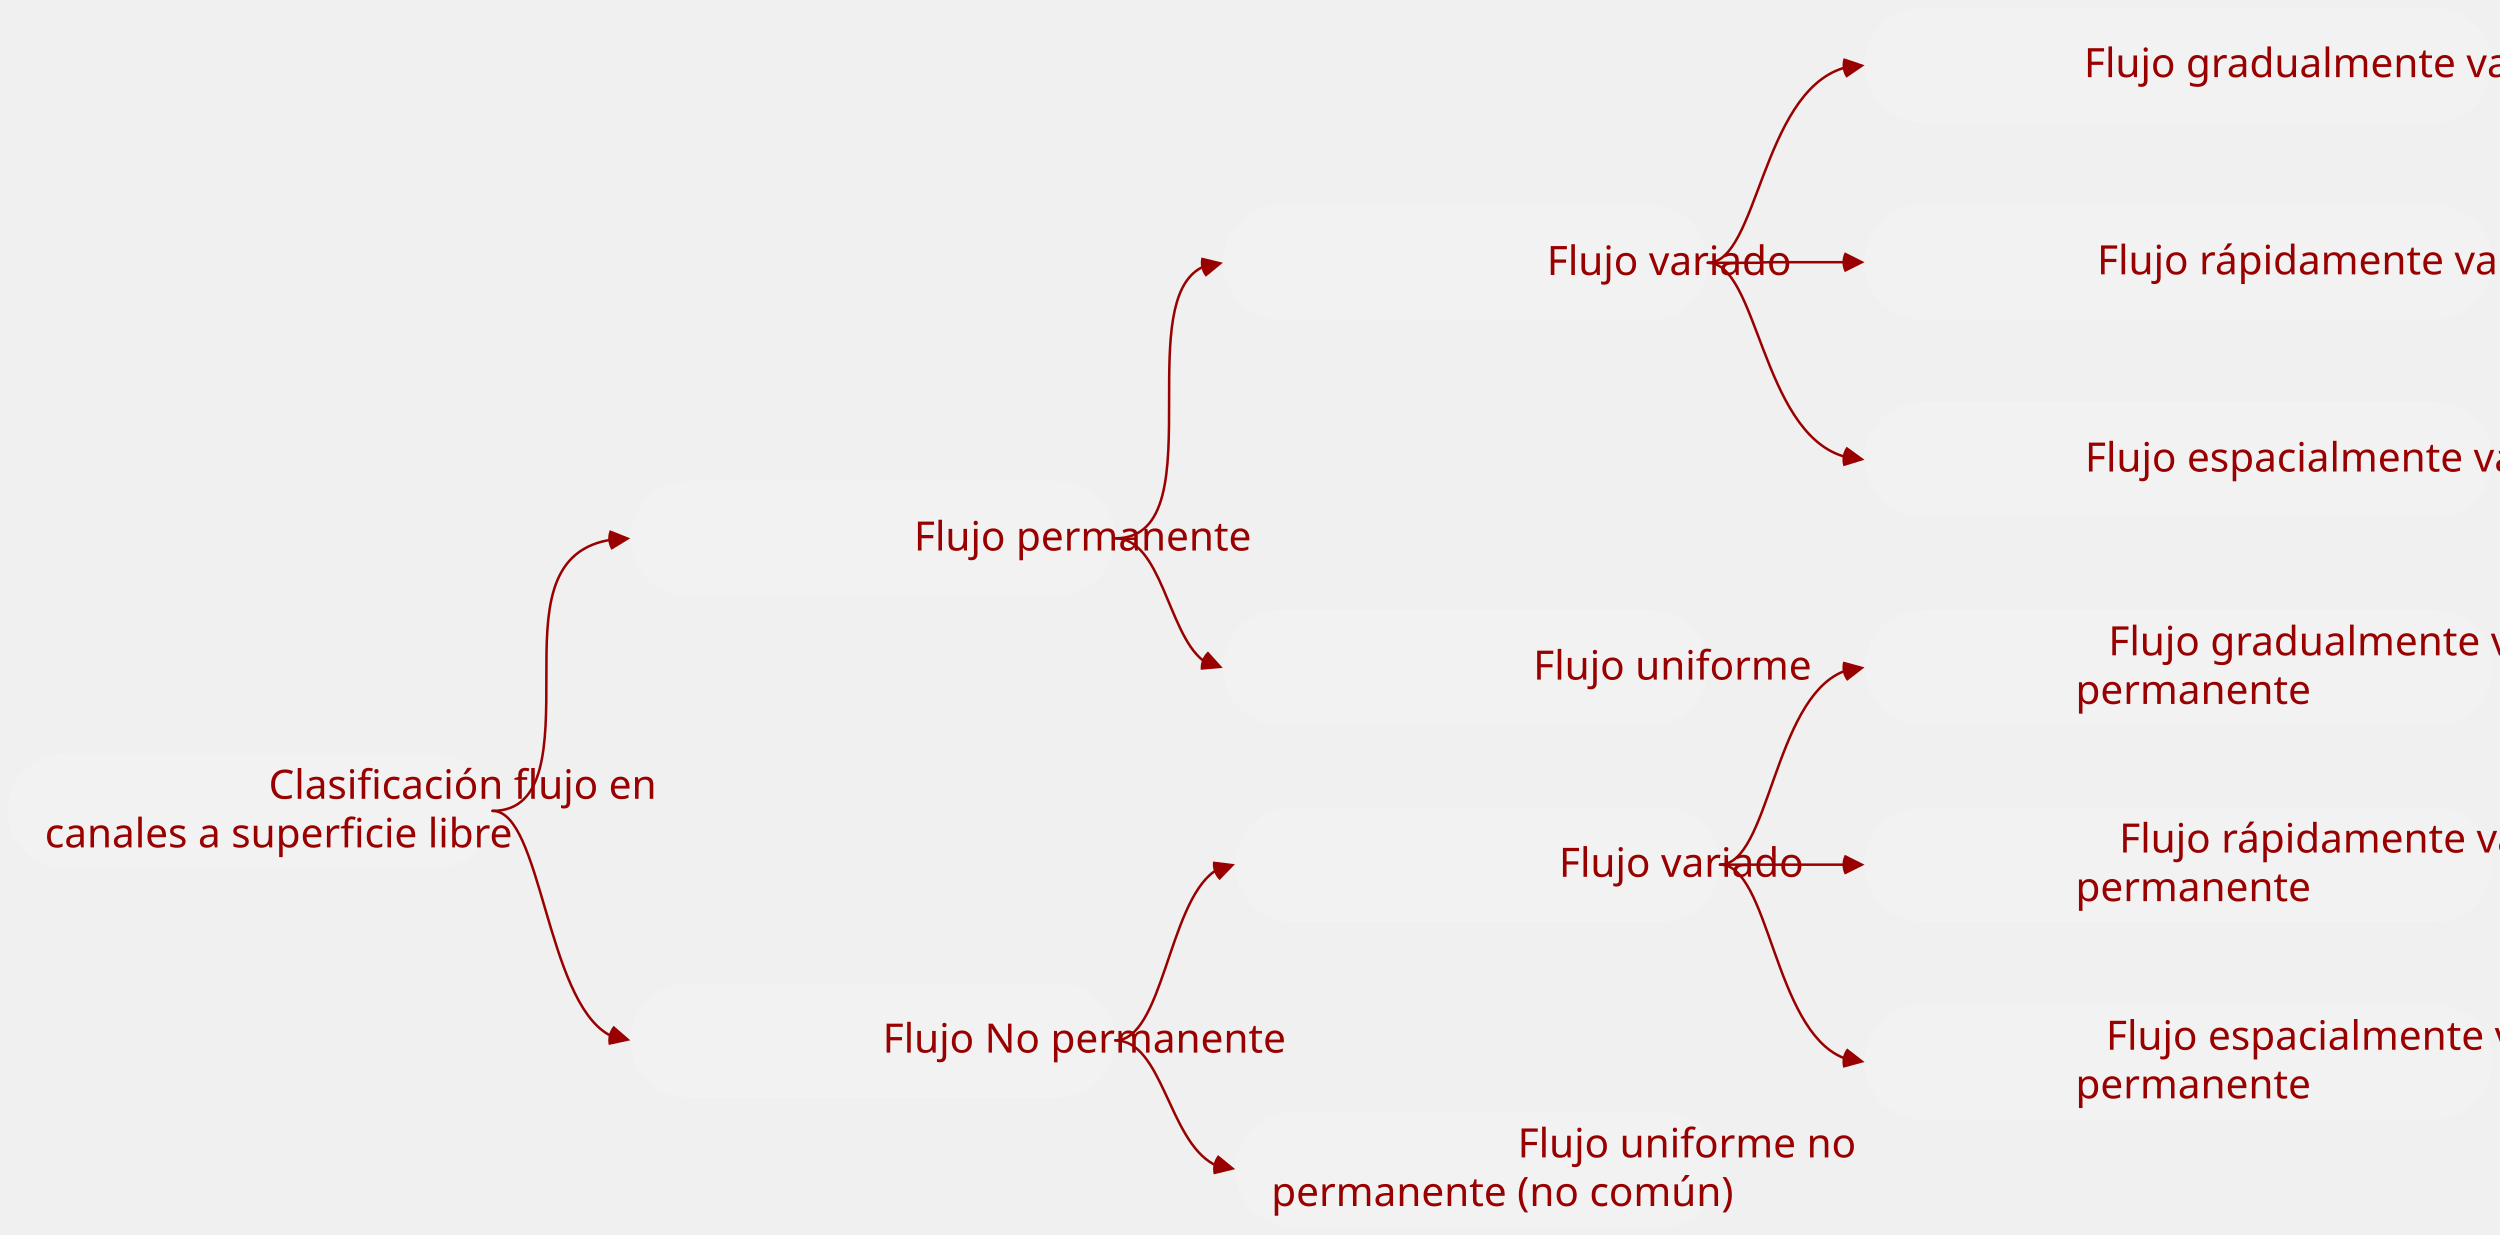
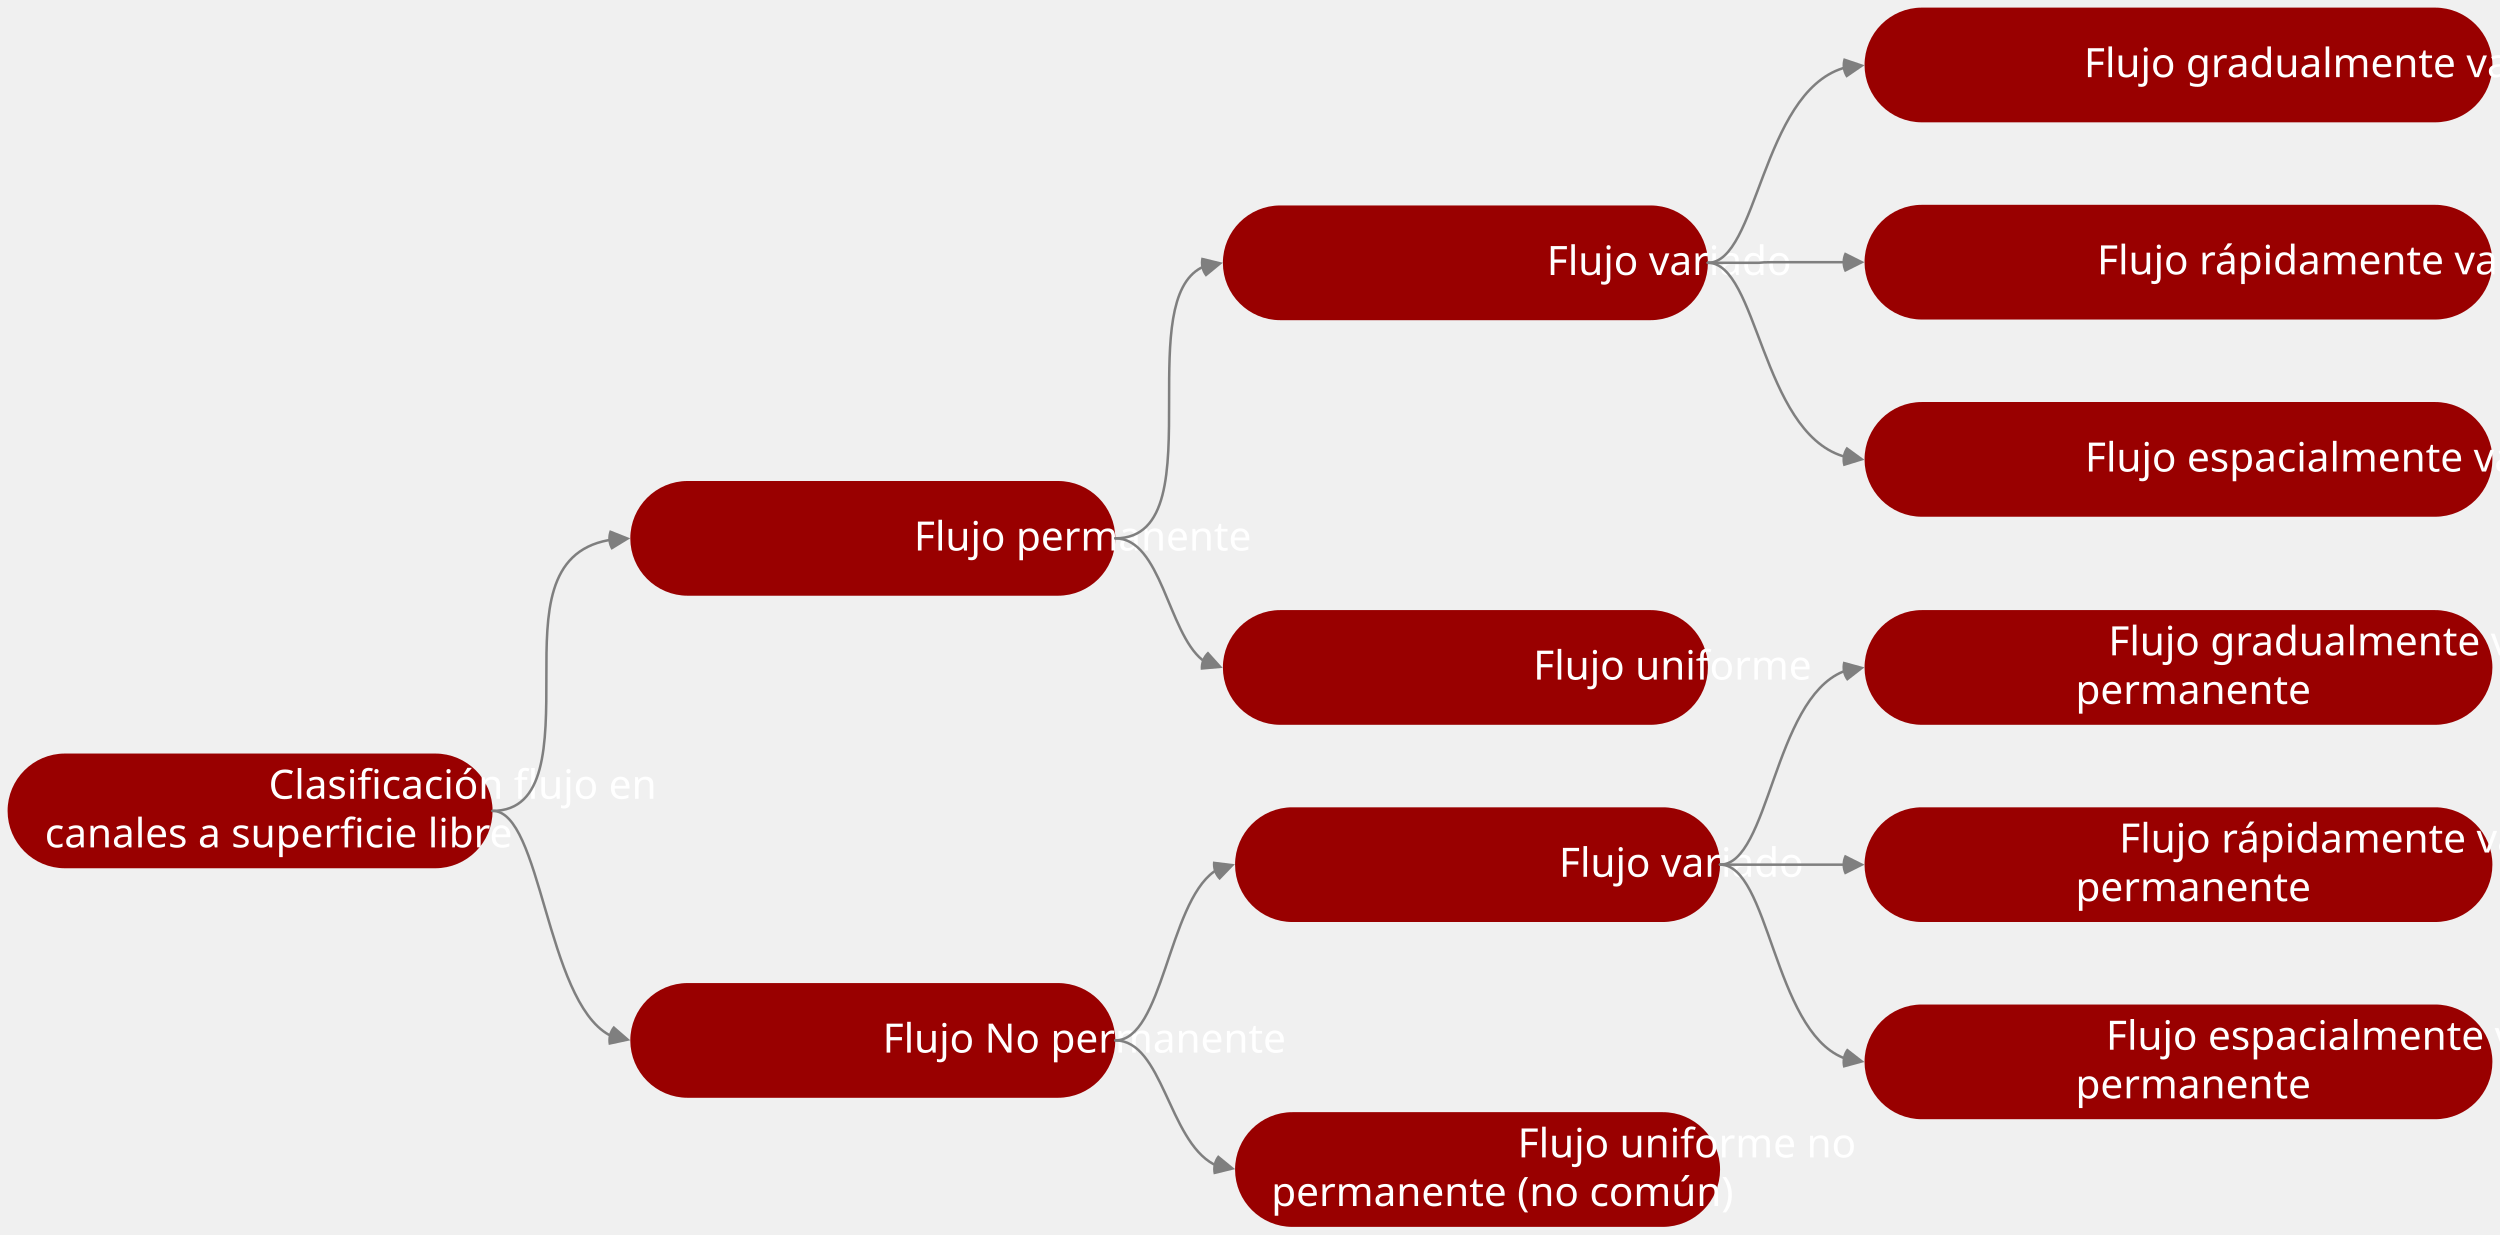
<svg xmlns="http://www.w3.org/2000/svg" xmlns:ns1="http://schemas.microsoft.com/visio/2003/SVGExtensions/" xmlns:xlink="http://www.w3.org/1999/xlink" width="6.861in" height="3.388in" viewBox="0 0 494.02 243.945" xml:space="preserve" color-interpolation-filters="sRGB" class="st7">
  <ns1:documentProperties ns1:langID="1033" ns1:metric="true" ns1:viewMarkup="false" />
  <style type="text/css">
	
- 		.st1 {fill:#f2f2f2;stroke:none;stroke-width:1.5}
- 		.st2 {fill:#990000;font-family:Segoe UI Light;font-size:0.667em}
+ 		.st1 {fill:#990000;stroke:none;stroke-width:1.5}
+ 		.st2 {fill:#ffffff;font-family:Segoe UI Light;font-size:0.667em}
		.st3 {font-size:1em}
- 		.st4 {marker-end:url(#mrkr6-50);stroke:#990000;stroke-linecap:round;stroke-linejoin:round;stroke-width:0.5}
- 		.st5 {fill:#990000;fill-opacity:1;stroke:#990000;stroke-opacity:1;stroke-width:0.258}
- 		.st6 {marker-end:url(#mrkr6-86);stroke:#990000;stroke-linecap:round;stroke-linejoin:round;stroke-width:0.5}
+ 		.st4 {marker-end:url(#mrkr6-50);stroke:#7f7f7f;stroke-linecap:round;stroke-linejoin:round;stroke-width:0.5}
+ 		.st5 {fill:#7f7f7f;fill-opacity:1;stroke:#7f7f7f;stroke-opacity:1;stroke-width:0.258}
+ 		.st6 {marker-end:url(#mrkr6-86);stroke:#7f7f7f;stroke-linecap:round;stroke-linejoin:round;stroke-width:0.5}
		.st7 {fill:none;fill-rule:evenodd;font-size:12px;overflow:visible;stroke-linecap:square;stroke-miterlimit:3}
	
	</style>
  <defs id="Markers">
    <g id="lend6">
      <path d="M 2 1 L 0 0 L 2.012 -1.006 C 2.329 -0.373 2.329 0.373 2.012 1.006 " style="stroke:none" />
    </g>
    <marker id="mrkr6-50" class="st5" ns1:arrowType="6" ns1:arrowSize="0" ns1:setback="8.01" refX="-8.01" orient="auto" markerUnits="strokeWidth" overflow="visible">
      <use xlink:href="#lend6" transform="scale(-3.88,-3.88) " />
    </marker>
    <marker id="mrkr6-86" class="st5" ns1:arrowType="6" ns1:arrowSize="0" ns1:setback="8.73" refX="-8.73" orient="auto" markerUnits="strokeWidth" overflow="visible">
      <use xlink:href="#lend6" transform="scale(-3.88,-3.88) " />
    </marker>
  </defs>
  <g ns1:mID="0" ns1:index="1" ns1:groupContext="foregroundPage">
    <ns1:pageProperties ns1:drawingScale="0.0393701" ns1:pageScale="0.0393701" ns1:drawingUnits="24" ns1:shadowOffsetX="8.50394" ns1:shadowOffsetY="-8.50394" />
    <ns1:layer ns1:name="Connector" ns1:index="0" />
-     <g id="shape302-1" ns1:mID="302" ns1:groupContext="shape" transform="translate(1.5,-72.3661)">
+     <g id="shape276-1" ns1:mID="276" ns1:groupContext="shape" transform="translate(1.5,-72.3661)">
      <ns1:userDefs>
        <ns1:ud ns1:nameU="CTypeTopLeftSnip" ns1:prompt="" ns1:val="VT0(0):5" />
        <ns1:ud ns1:nameU="CTypeTopRightSnip" ns1:prompt="" ns1:val="VT0(0):5" />
        <ns1:ud ns1:nameU="CTypeBotLeftSnip" ns1:prompt="" ns1:val="VT0(0):5" />
        <ns1:ud ns1:nameU="CTypeBotRightSnip" ns1:prompt="" ns1:val="VT0(0):5" />
        <ns1:ud ns1:nameU="CornerLockHoriz" ns1:prompt="" ns1:val="VT0(1):5" />
        <ns1:ud ns1:nameU="CornerLockVert" ns1:prompt="" ns1:val="VT0(1):5" />
        <ns1:ud ns1:nameU="CornerLockDiag" ns1:prompt="" ns1:val="VT0(0):5" />
        <ns1:ud ns1:nameU="TopLeftOffset" ns1:prompt="" ns1:val="VT0(0.15748031496063):24" />
        <ns1:ud ns1:nameU="TopRightOffset" ns1:prompt="" ns1:val="VT0(0.15748031496063):24" />
        <ns1:ud ns1:nameU="BotLeftOffset" ns1:prompt="" ns1:val="VT0(0.15748031496063):24" />
        <ns1:ud ns1:nameU="BotRightOffset" ns1:prompt="" ns1:val="VT0(0.15748031496063):24" />
        <ns1:ud ns1:nameU="visVersion" ns1:prompt="" ns1:val="VT0(15):26" />
      </ns1:userDefs>
      <ns1:textBlock ns1:margins="rect(2,2,2,2)" ns1:tabSpace="42.5197" />
      <ns1:textRect cx="47.92" cy="232.606" width="95.84" height="22.677" />
      <path d="M11.34 243.94 L84.5 243.94 A11.338 11.338 -180 0 0 95.84 232.61 A11.338 11.338 -180 0 0 84.5 221.27 L11.34        221.27 A11.338 11.338 -180 0 0 0 232.61 A11.338 11.338 -180 0 0 11.34 243.94 Z" class="st1" />
      <text x="14.13" y="230.21" class="st2" ns1:langID="1033">
        <ns1:paragraph ns1:horizAlign="1" />
        <ns1:tabList />Clasificación flujo en <tspan x="7.36" dy="1.2em" class="st3">canales a superficie libre</tspan>
      </text>
    </g>
-     <g id="shape303-5" ns1:mID="303" ns1:groupContext="shape" transform="translate(124.554,-126.224)">
+     <g id="shape277-5" ns1:mID="277" ns1:groupContext="shape" transform="translate(124.554,-126.224)">
      <ns1:userDefs>
        <ns1:ud ns1:nameU="CTypeTopLeftSnip" ns1:prompt="" ns1:val="VT0(0):5" />
        <ns1:ud ns1:nameU="CTypeTopRightSnip" ns1:prompt="" ns1:val="VT0(0):5" />
        <ns1:ud ns1:nameU="CTypeBotLeftSnip" ns1:prompt="" ns1:val="VT0(0):5" />
        <ns1:ud ns1:nameU="CTypeBotRightSnip" ns1:prompt="" ns1:val="VT0(0):5" />
        <ns1:ud ns1:nameU="CornerLockHoriz" ns1:prompt="" ns1:val="VT0(1):5" />
        <ns1:ud ns1:nameU="CornerLockVert" ns1:prompt="" ns1:val="VT0(1):5" />
        <ns1:ud ns1:nameU="CornerLockDiag" ns1:prompt="" ns1:val="VT0(0):5" />
        <ns1:ud ns1:nameU="TopLeftOffset" ns1:prompt="" ns1:val="VT0(0.15748031496063):24" />
        <ns1:ud ns1:nameU="TopRightOffset" ns1:prompt="" ns1:val="VT0(0.15748031496063):24" />
        <ns1:ud ns1:nameU="BotLeftOffset" ns1:prompt="" ns1:val="VT0(0.15748031496063):24" />
        <ns1:ud ns1:nameU="BotRightOffset" ns1:prompt="" ns1:val="VT0(0.15748031496063):24" />
        <ns1:ud ns1:nameU="visVersion" ns1:prompt="" ns1:val="VT0(15):26" />
      </ns1:userDefs>
      <ns1:textBlock ns1:margins="rect(2,2,2,2)" ns1:tabSpace="42.5197" />
      <ns1:textRect cx="47.92" cy="232.606" width="95.84" height="22.677" />
      <path d="M11.34 243.94 L84.5 243.94 A11.338 11.338 -180 0 0 95.84 232.61 A11.338 11.338 -180 0 0 84.5 221.27 L11.34        221.27 A11.338 11.338 -180 0 0 0 232.61 A11.338 11.338 -180 0 0 11.34 243.94 Z" class="st1" />
      <text x="18.59" y="235.01" class="st2" ns1:langID="1033">
        <ns1:paragraph ns1:horizAlign="1" />
        <ns1:tabList />Flujo permanente</text>
    </g>
-     <g id="shape304-8" ns1:mID="304" ns1:groupContext="shape" transform="translate(124.554,-27.0118)">
+     <g id="shape278-8" ns1:mID="278" ns1:groupContext="shape" transform="translate(124.554,-27.0118)">
      <ns1:userDefs>
        <ns1:ud ns1:nameU="CTypeTopLeftSnip" ns1:prompt="" ns1:val="VT0(0):5" />
        <ns1:ud ns1:nameU="CTypeTopRightSnip" ns1:prompt="" ns1:val="VT0(0):5" />
        <ns1:ud ns1:nameU="CTypeBotLeftSnip" ns1:prompt="" ns1:val="VT0(0):5" />
        <ns1:ud ns1:nameU="CTypeBotRightSnip" ns1:prompt="" ns1:val="VT0(0):5" />
        <ns1:ud ns1:nameU="CornerLockHoriz" ns1:prompt="" ns1:val="VT0(1):5" />
        <ns1:ud ns1:nameU="CornerLockVert" ns1:prompt="" ns1:val="VT0(1):5" />
        <ns1:ud ns1:nameU="CornerLockDiag" ns1:prompt="" ns1:val="VT0(0):5" />
        <ns1:ud ns1:nameU="TopLeftOffset" ns1:prompt="" ns1:val="VT0(0.15748031496063):24" />
        <ns1:ud ns1:nameU="TopRightOffset" ns1:prompt="" ns1:val="VT0(0.15748031496063):24" />
        <ns1:ud ns1:nameU="BotLeftOffset" ns1:prompt="" ns1:val="VT0(0.15748031496063):24" />
        <ns1:ud ns1:nameU="BotRightOffset" ns1:prompt="" ns1:val="VT0(0.15748031496063):24" />
        <ns1:ud ns1:nameU="visVersion" ns1:prompt="" ns1:val="VT0(15):26" />
      </ns1:userDefs>
      <ns1:textBlock ns1:margins="rect(2,2,2,2)" ns1:tabSpace="42.5197" />
      <ns1:textRect cx="47.92" cy="232.606" width="95.84" height="22.677" />
      <path d="M11.34 243.94 L84.5 243.94 A11.338 11.338 -180 0 0 95.84 232.61 A11.338 11.338 -180 0 0 84.5 221.27 L11.34        221.27 A11.338 11.338 -180 0 0 0 232.61 A11.338 11.338 -180 0 0 11.34 243.94 Z" class="st1" />
      <text x="12.41" y="235.01" class="st2" ns1:langID="1033">
        <ns1:paragraph ns1:horizAlign="1" />
        <ns1:tabList />Flujo No permanente</text>
    </g>
-     <g id="shape305-11" ns1:mID="305" ns1:groupContext="shape" transform="translate(241.654,-180.673)">
+     <g id="shape279-11" ns1:mID="279" ns1:groupContext="shape" transform="translate(241.654,-180.673)">
      <ns1:userDefs>
        <ns1:ud ns1:nameU="CTypeTopLeftSnip" ns1:prompt="" ns1:val="VT0(0):5" />
        <ns1:ud ns1:nameU="CTypeTopRightSnip" ns1:prompt="" ns1:val="VT0(0):5" />
        <ns1:ud ns1:nameU="CTypeBotLeftSnip" ns1:prompt="" ns1:val="VT0(0):5" />
        <ns1:ud ns1:nameU="CTypeBotRightSnip" ns1:prompt="" ns1:val="VT0(0):5" />
        <ns1:ud ns1:nameU="CornerLockHoriz" ns1:prompt="" ns1:val="VT0(1):5" />
        <ns1:ud ns1:nameU="CornerLockVert" ns1:prompt="" ns1:val="VT0(1):5" />
        <ns1:ud ns1:nameU="CornerLockDiag" ns1:prompt="" ns1:val="VT0(0):5" />
        <ns1:ud ns1:nameU="TopLeftOffset" ns1:prompt="" ns1:val="VT0(0.15748031496063):24" />
        <ns1:ud ns1:nameU="TopRightOffset" ns1:prompt="" ns1:val="VT0(0.15748031496063):24" />
        <ns1:ud ns1:nameU="BotLeftOffset" ns1:prompt="" ns1:val="VT0(0.15748031496063):24" />
        <ns1:ud ns1:nameU="BotRightOffset" ns1:prompt="" ns1:val="VT0(0.15748031496063):24" />
        <ns1:ud ns1:nameU="visVersion" ns1:prompt="" ns1:val="VT0(15):26" />
      </ns1:userDefs>
      <ns1:textBlock ns1:margins="rect(2,2,2,2)" ns1:tabSpace="42.5197" />
      <ns1:textRect cx="47.92" cy="232.606" width="95.84" height="22.677" />
      <path d="M11.34 243.94 L84.5 243.94 A11.338 11.338 -180 0 0 95.84 232.61 A11.338 11.338 -180 0 0 84.5 221.27 L11.34        221.27 A11.338 11.338 -180 0 0 0 232.61 A11.338 11.338 -180 0 0 11.34 243.94 Z" class="st1" />
      <text x="26.55" y="235.01" class="st2" ns1:langID="1033">
        <ns1:paragraph ns1:horizAlign="1" />
        <ns1:tabList />Flujo variado</text>
    </g>
-     <g id="shape306-14" ns1:mID="306" ns1:groupContext="shape" transform="translate(241.654,-100.713)">
+     <g id="shape280-14" ns1:mID="280" ns1:groupContext="shape" transform="translate(241.654,-100.713)">
      <ns1:userDefs>
        <ns1:ud ns1:nameU="CTypeTopLeftSnip" ns1:prompt="" ns1:val="VT0(0):5" />
        <ns1:ud ns1:nameU="CTypeTopRightSnip" ns1:prompt="" ns1:val="VT0(0):5" />
        <ns1:ud ns1:nameU="CTypeBotLeftSnip" ns1:prompt="" ns1:val="VT0(0):5" />
        <ns1:ud ns1:nameU="CTypeBotRightSnip" ns1:prompt="" ns1:val="VT0(0):5" />
        <ns1:ud ns1:nameU="CornerLockHoriz" ns1:prompt="" ns1:val="VT0(1):5" />
        <ns1:ud ns1:nameU="CornerLockVert" ns1:prompt="" ns1:val="VT0(1):5" />
        <ns1:ud ns1:nameU="CornerLockDiag" ns1:prompt="" ns1:val="VT0(0):5" />
        <ns1:ud ns1:nameU="TopLeftOffset" ns1:prompt="" ns1:val="VT0(0.15748031496063):24" />
        <ns1:ud ns1:nameU="TopRightOffset" ns1:prompt="" ns1:val="VT0(0.15748031496063):24" />
        <ns1:ud ns1:nameU="BotLeftOffset" ns1:prompt="" ns1:val="VT0(0.15748031496063):24" />
        <ns1:ud ns1:nameU="BotRightOffset" ns1:prompt="" ns1:val="VT0(0.15748031496063):24" />
        <ns1:ud ns1:nameU="visVersion" ns1:prompt="" ns1:val="VT0(15):26" />
      </ns1:userDefs>
      <ns1:textBlock ns1:margins="rect(2,2,2,2)" ns1:tabSpace="42.5197" />
      <ns1:textRect cx="47.92" cy="232.606" width="95.84" height="22.677" />
      <path d="M11.34 243.94 L84.5 243.94 A11.338 11.338 -180 0 0 95.84 232.61 A11.338 11.338 -180 0 0 84.5 221.27 L11.34        221.27 A11.338 11.338 -180 0 0 0 232.61 A11.338 11.338 -180 0 0 11.34 243.94 Z" class="st1" />
      <text x="23.86" y="235.01" class="st2" ns1:langID="1033">
        <ns1:paragraph ns1:horizAlign="1" />
        <ns1:tabList />Flujo uniforme</text>
    </g>
-     <g id="shape307-17" ns1:mID="307" ns1:groupContext="shape" transform="translate(244.059,-61.7433)">
+     <g id="shape281-17" ns1:mID="281" ns1:groupContext="shape" transform="translate(244.059,-61.7433)">
      <ns1:userDefs>
        <ns1:ud ns1:nameU="CTypeTopLeftSnip" ns1:prompt="" ns1:val="VT0(0):5" />
        <ns1:ud ns1:nameU="CTypeTopRightSnip" ns1:prompt="" ns1:val="VT0(0):5" />
        <ns1:ud ns1:nameU="CTypeBotLeftSnip" ns1:prompt="" ns1:val="VT0(0):5" />
        <ns1:ud ns1:nameU="CTypeBotRightSnip" ns1:prompt="" ns1:val="VT0(0):5" />
        <ns1:ud ns1:nameU="CornerLockHoriz" ns1:prompt="" ns1:val="VT0(1):5" />
        <ns1:ud ns1:nameU="CornerLockVert" ns1:prompt="" ns1:val="VT0(1):5" />
        <ns1:ud ns1:nameU="CornerLockDiag" ns1:prompt="" ns1:val="VT0(0):5" />
        <ns1:ud ns1:nameU="TopLeftOffset" ns1:prompt="" ns1:val="VT0(0.15748031496063):24" />
        <ns1:ud ns1:nameU="TopRightOffset" ns1:prompt="" ns1:val="VT0(0.15748031496063):24" />
        <ns1:ud ns1:nameU="BotLeftOffset" ns1:prompt="" ns1:val="VT0(0.15748031496063):24" />
        <ns1:ud ns1:nameU="BotRightOffset" ns1:prompt="" ns1:val="VT0(0.15748031496063):24" />
        <ns1:ud ns1:nameU="visVersion" ns1:prompt="" ns1:val="VT0(15):26" />
      </ns1:userDefs>
      <ns1:textBlock ns1:margins="rect(2,2,2,2)" ns1:tabSpace="42.5197" />
      <ns1:textRect cx="47.92" cy="232.606" width="95.84" height="22.677" />
      <path d="M11.34 243.94 L84.5 243.94 A11.338 11.338 -180 0 0 95.84 232.61 A11.338 11.338 -180 0 0 84.5 221.27 L11.34        221.27 A11.338 11.338 -180 0 0 0 232.61 A11.338 11.338 -180 0 0 11.34 243.94 Z" class="st1" />
      <text x="26.55" y="235.01" class="st2" ns1:langID="1033">
        <ns1:paragraph ns1:horizAlign="1" />
        <ns1:tabList />Flujo variado</text>
    </g>
-     <g id="shape308-20" ns1:mID="308" ns1:groupContext="shape" transform="translate(244.059,-1.5)">
+     <g id="shape282-20" ns1:mID="282" ns1:groupContext="shape" transform="translate(244.059,-1.5)">
      <ns1:userDefs>
        <ns1:ud ns1:nameU="CTypeTopLeftSnip" ns1:prompt="" ns1:val="VT0(0):5" />
        <ns1:ud ns1:nameU="CTypeTopRightSnip" ns1:prompt="" ns1:val="VT0(0):5" />
        <ns1:ud ns1:nameU="CTypeBotLeftSnip" ns1:prompt="" ns1:val="VT0(0):5" />
        <ns1:ud ns1:nameU="CTypeBotRightSnip" ns1:prompt="" ns1:val="VT0(0):5" />
        <ns1:ud ns1:nameU="CornerLockHoriz" ns1:prompt="" ns1:val="VT0(1):5" />
        <ns1:ud ns1:nameU="CornerLockVert" ns1:prompt="" ns1:val="VT0(1):5" />
        <ns1:ud ns1:nameU="CornerLockDiag" ns1:prompt="" ns1:val="VT0(0):5" />
        <ns1:ud ns1:nameU="TopLeftOffset" ns1:prompt="" ns1:val="VT0(0.15748031496063):24" />
        <ns1:ud ns1:nameU="TopRightOffset" ns1:prompt="" ns1:val="VT0(0.15748031496063):24" />
        <ns1:ud ns1:nameU="BotLeftOffset" ns1:prompt="" ns1:val="VT0(0.15748031496063):24" />
        <ns1:ud ns1:nameU="BotRightOffset" ns1:prompt="" ns1:val="VT0(0.15748031496063):24" />
        <ns1:ud ns1:nameU="visVersion" ns1:prompt="" ns1:val="VT0(15):26" />
      </ns1:userDefs>
      <ns1:textBlock ns1:margins="rect(2,2,2,2)" ns1:tabSpace="42.5197" />
      <ns1:textRect cx="47.92" cy="232.606" width="95.84" height="22.677" />
      <path d="M11.34 243.94 L84.5 243.94 A11.338 11.338 -180 0 0 95.84 232.61 A11.338 11.338 -180 0 0 84.5 221.27 L11.34        221.27 A11.338 11.338 -180 0 0 0 232.61 A11.338 11.338 -180 0 0 11.34 243.94 Z" class="st1" />
      <text x="18.38" y="230.21" class="st2" ns1:langID="1033">
        <ns1:paragraph ns1:horizAlign="1" />
        <ns1:tabList />Flujo uniforme no <tspan x="7.15" dy="1.2em" class="st3">permanente (no común)</tspan>
      </text>
    </g>
-     <g id="shape309-24" ns1:mID="309" ns1:groupContext="shape" transform="translate(368.449,-219.768)">
+     <g id="shape283-24" ns1:mID="283" ns1:groupContext="shape" transform="translate(368.449,-219.768)">
      <ns1:userDefs>
        <ns1:ud ns1:nameU="CTypeTopLeftSnip" ns1:prompt="" ns1:val="VT0(0):5" />
        <ns1:ud ns1:nameU="CTypeTopRightSnip" ns1:prompt="" ns1:val="VT0(0):5" />
        <ns1:ud ns1:nameU="CTypeBotLeftSnip" ns1:prompt="" ns1:val="VT0(0):5" />
        <ns1:ud ns1:nameU="CTypeBotRightSnip" ns1:prompt="" ns1:val="VT0(0):5" />
        <ns1:ud ns1:nameU="CornerLockHoriz" ns1:prompt="" ns1:val="VT0(1):5" />
        <ns1:ud ns1:nameU="CornerLockVert" ns1:prompt="" ns1:val="VT0(1):5" />
        <ns1:ud ns1:nameU="CornerLockDiag" ns1:prompt="" ns1:val="VT0(0):5" />
        <ns1:ud ns1:nameU="TopLeftOffset" ns1:prompt="" ns1:val="VT0(0.15748031496063):24" />
        <ns1:ud ns1:nameU="TopRightOffset" ns1:prompt="" ns1:val="VT0(0.15748031496063):24" />
        <ns1:ud ns1:nameU="BotLeftOffset" ns1:prompt="" ns1:val="VT0(0.15748031496063):24" />
        <ns1:ud ns1:nameU="BotRightOffset" ns1:prompt="" ns1:val="VT0(0.15748031496063):24" />
        <ns1:ud ns1:nameU="visVersion" ns1:prompt="" ns1:val="VT0(15):26" />
      </ns1:userDefs>
      <ns1:textBlock ns1:margins="rect(2,2,2,2)" ns1:tabSpace="42.5197" />
      <ns1:textRect cx="62.035" cy="232.606" width="124.08" height="22.677" />
      <path d="M11.34 243.94 L112.73 243.94 A11.338 11.338 -180 0 0 124.07 232.61 A11.338 11.338 -180 0 0 112.73 221.27        L11.34 221.27 A11.338 11.338 -180 0 0 0 232.61 A11.338 11.338 -180 0 0 11.34 243.94 Z" class="st1" />
      <text x="5.9" y="235.01" class="st2" ns1:langID="1033">
        <ns1:paragraph ns1:horizAlign="1" />
        <ns1:tabList />Flujo gradualmente variado (FGV)</text>
    </g>
-     <g id="shape310-27" ns1:mID="310" ns1:groupContext="shape" transform="translate(368.449,-180.798)">
+     <g id="shape284-27" ns1:mID="284" ns1:groupContext="shape" transform="translate(368.449,-180.798)">
      <ns1:userDefs>
        <ns1:ud ns1:nameU="CTypeTopLeftSnip" ns1:prompt="" ns1:val="VT0(0):5" />
        <ns1:ud ns1:nameU="CTypeTopRightSnip" ns1:prompt="" ns1:val="VT0(0):5" />
        <ns1:ud ns1:nameU="CTypeBotLeftSnip" ns1:prompt="" ns1:val="VT0(0):5" />
        <ns1:ud ns1:nameU="CTypeBotRightSnip" ns1:prompt="" ns1:val="VT0(0):5" />
        <ns1:ud ns1:nameU="CornerLockHoriz" ns1:prompt="" ns1:val="VT0(1):5" />
        <ns1:ud ns1:nameU="CornerLockVert" ns1:prompt="" ns1:val="VT0(1):5" />
        <ns1:ud ns1:nameU="CornerLockDiag" ns1:prompt="" ns1:val="VT0(0):5" />
        <ns1:ud ns1:nameU="TopLeftOffset" ns1:prompt="" ns1:val="VT0(0.15748031496063):24" />
        <ns1:ud ns1:nameU="TopRightOffset" ns1:prompt="" ns1:val="VT0(0.15748031496063):24" />
        <ns1:ud ns1:nameU="BotLeftOffset" ns1:prompt="" ns1:val="VT0(0.15748031496063):24" />
        <ns1:ud ns1:nameU="BotRightOffset" ns1:prompt="" ns1:val="VT0(0.15748031496063):24" />
        <ns1:ud ns1:nameU="visVersion" ns1:prompt="" ns1:val="VT0(15):26" />
      </ns1:userDefs>
      <ns1:textBlock ns1:margins="rect(2,2,2,2)" ns1:tabSpace="42.5197" />
      <ns1:textRect cx="62.035" cy="232.606" width="124.08" height="22.677" />
      <path d="M11.34 243.94 L112.73 243.94 A11.338 11.338 -180 0 0 124.07 232.61 A11.338 11.338 -180 0 0 112.73 221.27        L11.34 221.27 A11.338 11.338 -180 0 0 0 232.61 A11.338 11.338 -180 0 0 11.34 243.94 Z" class="st1" />
      <text x="8.49" y="235.01" class="st2" ns1:langID="1033">
        <ns1:paragraph ns1:horizAlign="1" />
        <ns1:tabList />Flujo rápidamente variado (FRV)</text>
    </g>
-     <g id="shape311-30" ns1:mID="311" ns1:groupContext="shape" transform="translate(368.449,-141.829)">
+     <g id="shape285-30" ns1:mID="285" ns1:groupContext="shape" transform="translate(368.449,-141.829)">
      <ns1:userDefs>
        <ns1:ud ns1:nameU="CTypeTopLeftSnip" ns1:prompt="" ns1:val="VT0(0):5" />
        <ns1:ud ns1:nameU="CTypeTopRightSnip" ns1:prompt="" ns1:val="VT0(0):5" />
        <ns1:ud ns1:nameU="CTypeBotLeftSnip" ns1:prompt="" ns1:val="VT0(0):5" />
        <ns1:ud ns1:nameU="CTypeBotRightSnip" ns1:prompt="" ns1:val="VT0(0):5" />
        <ns1:ud ns1:nameU="CornerLockHoriz" ns1:prompt="" ns1:val="VT0(1):5" />
        <ns1:ud ns1:nameU="CornerLockVert" ns1:prompt="" ns1:val="VT0(1):5" />
        <ns1:ud ns1:nameU="CornerLockDiag" ns1:prompt="" ns1:val="VT0(0):5" />
        <ns1:ud ns1:nameU="TopLeftOffset" ns1:prompt="" ns1:val="VT0(0.15748031496063):24" />
        <ns1:ud ns1:nameU="TopRightOffset" ns1:prompt="" ns1:val="VT0(0.15748031496063):24" />
        <ns1:ud ns1:nameU="BotLeftOffset" ns1:prompt="" ns1:val="VT0(0.15748031496063):24" />
        <ns1:ud ns1:nameU="BotRightOffset" ns1:prompt="" ns1:val="VT0(0.15748031496063):24" />
        <ns1:ud ns1:nameU="visVersion" ns1:prompt="" ns1:val="VT0(15):26" />
      </ns1:userDefs>
      <ns1:textBlock ns1:margins="rect(2,2,2,2)" ns1:tabSpace="42.5197" />
      <ns1:textRect cx="62.035" cy="232.606" width="124.08" height="22.677" />
      <path d="M11.34 243.94 L112.73 243.94 A11.338 11.338 -180 0 0 124.07 232.61 A11.338 11.338 -180 0 0 112.73 221.27        L11.34 221.27 A11.338 11.338 -180 0 0 0 232.61 A11.338 11.338 -180 0 0 11.34 243.94 Z" class="st1" />
      <text x="6.1" y="235.01" class="st2" ns1:langID="1033">
        <ns1:paragraph ns1:horizAlign="1" />
        <ns1:tabList />Flujo espacialmente variado (FEV)</text>
    </g>
-     <g id="shape312-33" ns1:mID="312" ns1:groupContext="shape" transform="translate(368.449,-100.713)">
+     <g id="shape286-33" ns1:mID="286" ns1:groupContext="shape" transform="translate(368.449,-100.713)">
      <ns1:userDefs>
        <ns1:ud ns1:nameU="CTypeTopLeftSnip" ns1:prompt="" ns1:val="VT0(0):5" />
        <ns1:ud ns1:nameU="CTypeTopRightSnip" ns1:prompt="" ns1:val="VT0(0):5" />
        <ns1:ud ns1:nameU="CTypeBotLeftSnip" ns1:prompt="" ns1:val="VT0(0):5" />
        <ns1:ud ns1:nameU="CTypeBotRightSnip" ns1:prompt="" ns1:val="VT0(0):5" />
        <ns1:ud ns1:nameU="CornerLockHoriz" ns1:prompt="" ns1:val="VT0(1):5" />
        <ns1:ud ns1:nameU="CornerLockVert" ns1:prompt="" ns1:val="VT0(1):5" />
        <ns1:ud ns1:nameU="CornerLockDiag" ns1:prompt="" ns1:val="VT0(0):5" />
        <ns1:ud ns1:nameU="TopLeftOffset" ns1:prompt="" ns1:val="VT0(0.15748031496063):24" />
        <ns1:ud ns1:nameU="TopRightOffset" ns1:prompt="" ns1:val="VT0(0.15748031496063):24" />
        <ns1:ud ns1:nameU="BotLeftOffset" ns1:prompt="" ns1:val="VT0(0.15748031496063):24" />
        <ns1:ud ns1:nameU="BotRightOffset" ns1:prompt="" ns1:val="VT0(0.15748031496063):24" />
        <ns1:ud ns1:nameU="visVersion" ns1:prompt="" ns1:val="VT0(15):26" />
      </ns1:userDefs>
      <ns1:textBlock ns1:margins="rect(2,2,2,2)" ns1:tabSpace="42.5197" />
      <ns1:textRect cx="62.035" cy="232.606" width="124.08" height="22.677" />
      <path d="M11.34 243.94 L112.73 243.94 A11.338 11.338 -180 0 0 124.07 232.61 A11.338 11.338 -180 0 0 112.73 221.27        L11.34 221.27 A11.338 11.338 -180 0 0 0 232.61 A11.338 11.338 -180 0 0 11.34 243.94 Z" class="st1" />
      <text x="10.72" y="230.21" class="st2" ns1:langID="1033">
        <ns1:paragraph ns1:horizAlign="1" />
        <ns1:tabList />Flujo gradualmente variado no <tspan x="41.68" dy="1.2em" class="st3">permanente</tspan>
      </text>
    </g>
-     <g id="shape313-37" ns1:mID="313" ns1:groupContext="shape" transform="translate(368.449,-61.7433)">
+     <g id="shape287-37" ns1:mID="287" ns1:groupContext="shape" transform="translate(368.449,-61.7433)">
      <ns1:userDefs>
        <ns1:ud ns1:nameU="CTypeTopLeftSnip" ns1:prompt="" ns1:val="VT0(0):5" />
        <ns1:ud ns1:nameU="CTypeTopRightSnip" ns1:prompt="" ns1:val="VT0(0):5" />
        <ns1:ud ns1:nameU="CTypeBotLeftSnip" ns1:prompt="" ns1:val="VT0(0):5" />
        <ns1:ud ns1:nameU="CTypeBotRightSnip" ns1:prompt="" ns1:val="VT0(0):5" />
        <ns1:ud ns1:nameU="CornerLockHoriz" ns1:prompt="" ns1:val="VT0(1):5" />
        <ns1:ud ns1:nameU="CornerLockVert" ns1:prompt="" ns1:val="VT0(1):5" />
        <ns1:ud ns1:nameU="CornerLockDiag" ns1:prompt="" ns1:val="VT0(0):5" />
        <ns1:ud ns1:nameU="TopLeftOffset" ns1:prompt="" ns1:val="VT0(0.15748031496063):24" />
        <ns1:ud ns1:nameU="TopRightOffset" ns1:prompt="" ns1:val="VT0(0.15748031496063):24" />
        <ns1:ud ns1:nameU="BotLeftOffset" ns1:prompt="" ns1:val="VT0(0.15748031496063):24" />
        <ns1:ud ns1:nameU="BotRightOffset" ns1:prompt="" ns1:val="VT0(0.15748031496063):24" />
        <ns1:ud ns1:nameU="visVersion" ns1:prompt="" ns1:val="VT0(15):26" />
      </ns1:userDefs>
      <ns1:textBlock ns1:margins="rect(2,2,2,2)" ns1:tabSpace="42.5197" />
      <ns1:textRect cx="62.035" cy="232.606" width="124.08" height="22.677" />
      <path d="M11.34 243.94 L112.73 243.94 A11.338 11.338 -180 0 0 124.07 232.61 A11.338 11.338 -180 0 0 112.73 221.27        L11.34 221.27 A11.338 11.338 -180 0 0 0 232.61 A11.338 11.338 -180 0 0 11.34 243.94 Z" class="st1" />
      <text x="12.86" y="230.21" class="st2" ns1:langID="1033">
        <ns1:paragraph ns1:horizAlign="1" />
        <ns1:tabList />Flujo rápidamente variado no <tspan x="41.68" dy="1.2em" class="st3">permanente</tspan>
      </text>
    </g>
-     <g id="shape314-41" ns1:mID="314" ns1:groupContext="shape" transform="translate(368.449,-22.774)">
+     <g id="shape288-41" ns1:mID="288" ns1:groupContext="shape" transform="translate(368.449,-22.774)">
      <ns1:userDefs>
        <ns1:ud ns1:nameU="CTypeTopLeftSnip" ns1:prompt="" ns1:val="VT0(0):5" />
        <ns1:ud ns1:nameU="CTypeTopRightSnip" ns1:prompt="" ns1:val="VT0(0):5" />
        <ns1:ud ns1:nameU="CTypeBotLeftSnip" ns1:prompt="" ns1:val="VT0(0):5" />
        <ns1:ud ns1:nameU="CTypeBotRightSnip" ns1:prompt="" ns1:val="VT0(0):5" />
        <ns1:ud ns1:nameU="CornerLockHoriz" ns1:prompt="" ns1:val="VT0(1):5" />
        <ns1:ud ns1:nameU="CornerLockVert" ns1:prompt="" ns1:val="VT0(1):5" />
        <ns1:ud ns1:nameU="CornerLockDiag" ns1:prompt="" ns1:val="VT0(0):5" />
        <ns1:ud ns1:nameU="TopLeftOffset" ns1:prompt="" ns1:val="VT0(0.15748031496063):24" />
        <ns1:ud ns1:nameU="TopRightOffset" ns1:prompt="" ns1:val="VT0(0.15748031496063):24" />
        <ns1:ud ns1:nameU="BotLeftOffset" ns1:prompt="" ns1:val="VT0(0.15748031496063):24" />
        <ns1:ud ns1:nameU="BotRightOffset" ns1:prompt="" ns1:val="VT0(0.15748031496063):24" />
        <ns1:ud ns1:nameU="visVersion" ns1:prompt="" ns1:val="VT0(15):26" />
      </ns1:userDefs>
      <ns1:textBlock ns1:margins="rect(2,2,2,2)" ns1:tabSpace="42.5197" />
      <ns1:textRect cx="62.035" cy="232.606" width="124.08" height="22.677" />
      <path d="M11.34 243.94 L112.73 243.94 A11.338 11.338 -180 0 0 124.07 232.61 A11.338 11.338 -180 0 0 112.73 221.27        L11.34 221.27 A11.338 11.338 -180 0 0 0 232.61 A11.338 11.338 -180 0 0 11.34 243.94 Z" class="st1" />
      <text x="10.25" y="230.21" class="st2" ns1:langID="1033">
        <ns1:paragraph ns1:horizAlign="1" />
        <ns1:tabList />Flujo espacialmente variado no <tspan x="41.68" dy="1.2em" class="st3">permanente</tspan>
      </text>
    </g>
-     <g id="shape315-45" ns1:mID="315" ns1:groupContext="shape" ns1:layerMember="0" transform="translate(97.3392,-83.7047)">
+     <g id="shape289-45" ns1:mID="289" ns1:groupContext="shape" ns1:layerMember="0" transform="translate(97.3392,-83.7047)">
      <ns1:userDefs>
        <ns1:ud ns1:nameU="visVersion" ns1:val="VT0(15):26" />
      </ns1:userDefs>
      <path d="M0 243.94 C10.63 243.94 10.63 230.66 10.63 217.37 C10.63 205.04 10.63 192.72 22.87 190.45 L23.22 190.42" class="st4" />
    </g>
-     <g id="shape316-51" ns1:mID="316" ns1:groupContext="shape" ns1:layerMember="0" transform="translate(97.3392,-83.7047)">
+     <g id="shape290-51" ns1:mID="290" ns1:groupContext="shape" ns1:layerMember="0" transform="translate(97.3392,-83.7047)">
      <ns1:userDefs>
        <ns1:ud ns1:nameU="visVersion" ns1:val="VT0(15):26" />
      </ns1:userDefs>
      <path d="M0 243.94 C9.64 243.94 10.54 281.25 22.99 288.19 L23.34 288.28" class="st4" />
    </g>
-     <g id="shape317-56" ns1:mID="317" ns1:groupContext="shape" ns1:layerMember="0" transform="translate(220.394,-137.563)">
+     <g id="shape291-56" ns1:mID="291" ns1:groupContext="shape" ns1:layerMember="0" transform="translate(220.394,-137.563)">
      <ns1:userDefs>
        <ns1:ud ns1:nameU="visVersion" ns1:val="VT0(15):26" />
      </ns1:userDefs>
      <path d="M0 243.94 C10.63 243.94 10.63 230.33 10.63 216.72 C10.63 205.24 10.63 193.77 17 190.45 L17.35 190.37" class="st4" />
    </g>
-     <g id="shape318-61" ns1:mID="318" ns1:groupContext="shape" ns1:layerMember="0" transform="translate(220.394,-137.563)">
+     <g id="shape292-61" ns1:mID="292" ns1:groupContext="shape" ns1:layerMember="0" transform="translate(220.394,-137.563)">
      <ns1:userDefs>
        <ns1:ud ns1:nameU="visVersion" ns1:val="VT0(15):26" />
      </ns1:userDefs>
      <path d="M0 243.94 C9.05 243.94 10.4 262.46 17.17 267.94 L17.5 268.07" class="st4" />
    </g>
-     <g id="shape319-66" ns1:mID="319" ns1:groupContext="shape" ns1:layerMember="0" transform="translate(220.394,-38.3504)">
+     <g id="shape293-66" ns1:mID="293" ns1:groupContext="shape" ns1:layerMember="0" transform="translate(220.394,-38.3504)">
      <ns1:userDefs>
        <ns1:ud ns1:nameU="visVersion" ns1:val="VT0(15):26" />
      </ns1:userDefs>
      <path d="M0 243.94 C9.36 243.94 10.48 217 19.52 210.58 L19.86 210.46" class="st4" />
    </g>
-     <g id="shape320-71" ns1:mID="320" ns1:groupContext="shape" ns1:layerMember="0" transform="translate(220.394,-38.3504)">
+     <g id="shape294-71" ns1:mID="294" ns1:groupContext="shape" ns1:layerMember="0" transform="translate(220.394,-38.3504)">
      <ns1:userDefs>
        <ns1:ud ns1:nameU="visVersion" ns1:val="VT0(15):26" />
      </ns1:userDefs>
      <path d="M0 243.94 C9.33 243.94 10.47 263.6 19.43 268.41 L19.78 268.49" class="st4" />
    </g>
-     <g id="shape321-76" ns1:mID="321" ns1:groupContext="shape" ns1:layerMember="0" transform="translate(337.493,-192.012)">
+     <g id="shape295-76" ns1:mID="295" ns1:groupContext="shape" ns1:layerMember="0" transform="translate(337.493,-192.012)">
      <ns1:userDefs>
        <ns1:ud ns1:nameU="visVersion" ns1:val="VT0(15):26" />
      </ns1:userDefs>
      <path d="M0 243.94 C9.82 243.94 10.57 210.6 26.64 205.5 L27 205.45" class="st4" />
    </g>
-     <g id="shape322-81" ns1:mID="322" ns1:groupContext="shape" ns1:layerMember="0" transform="translate(337.493,-184.988)">
+     <g id="shape296-81" ns1:mID="296" ns1:groupContext="shape" ns1:layerMember="0" transform="translate(337.493,-184.988)">
      <ns1:userDefs>
        <ns1:ud ns1:nameU="visVersion" ns1:val="VT0(15):26" />
      </ns1:userDefs>
      <path d="M0 236.92 C5.31 236.92 7.09 236.92 8.47 236.92 C9.17 236.92 9.76 236.92 10.12 236.91 C10.63 236.89 10.63 236.85        11.07 236.83 C11.66 236.8 13.01 236.8 14.48 236.8 C16.94 236.8 19.73 236.8 26.59 236.8" class="st6" />
    </g>
-     <g id="shape323-87" ns1:mID="323" ns1:groupContext="shape" ns1:layerMember="0" transform="translate(337.493,-192.012)">
+     <g id="shape297-87" ns1:mID="297" ns1:groupContext="shape" ns1:layerMember="0" transform="translate(337.493,-192.012)">
      <ns1:userDefs>
        <ns1:ud ns1:nameU="visVersion" ns1:val="VT0(15):26" />
      </ns1:userDefs>
      <path d="M0 243.94 C9.82 243.94 10.57 277.08 26.64 282.14 L27 282.2" class="st4" />
    </g>
-     <g id="shape324-92" ns1:mID="324" ns1:groupContext="shape" ns1:layerMember="0" transform="translate(339.898,-73.0819)">
+     <g id="shape298-92" ns1:mID="298" ns1:groupContext="shape" ns1:layerMember="0" transform="translate(339.898,-73.0819)">
      <ns1:userDefs>
        <ns1:ud ns1:nameU="visVersion" ns1:val="VT0(15):26" />
      </ns1:userDefs>
      <path d="M0 243.94 C9.71 243.94 10.55 211.45 24.27 205.81 L24.62 205.74" class="st4" />
    </g>
-     <g id="shape325-97" ns1:mID="325" ns1:groupContext="shape" ns1:layerMember="0" transform="translate(339.898,-65.9953)">
+     <g id="shape299-97" ns1:mID="299" ns1:groupContext="shape" ns1:layerMember="0" transform="translate(339.898,-65.9953)">
      <ns1:userDefs>
        <ns1:ud ns1:nameU="visVersion" ns1:val="VT0(15):26" />
      </ns1:userDefs>
      <path d="M0 236.86 C5.88 236.86 16.6 236.86 24.19 236.86" class="st6" />
    </g>
-     <g id="shape326-102" ns1:mID="326" ns1:groupContext="shape" ns1:layerMember="0" transform="translate(339.898,-73.0819)">
+     <g id="shape300-102" ns1:mID="300" ns1:groupContext="shape" ns1:layerMember="0" transform="translate(339.898,-73.0819)">
      <ns1:userDefs>
        <ns1:ud ns1:nameU="visVersion" ns1:val="VT0(15):26" />
      </ns1:userDefs>
      <path d="M0 243.94 C9.71 243.94 10.55 276.44 24.27 282.08 L24.62 282.15" class="st4" />
    </g>
  </g>
</svg>
